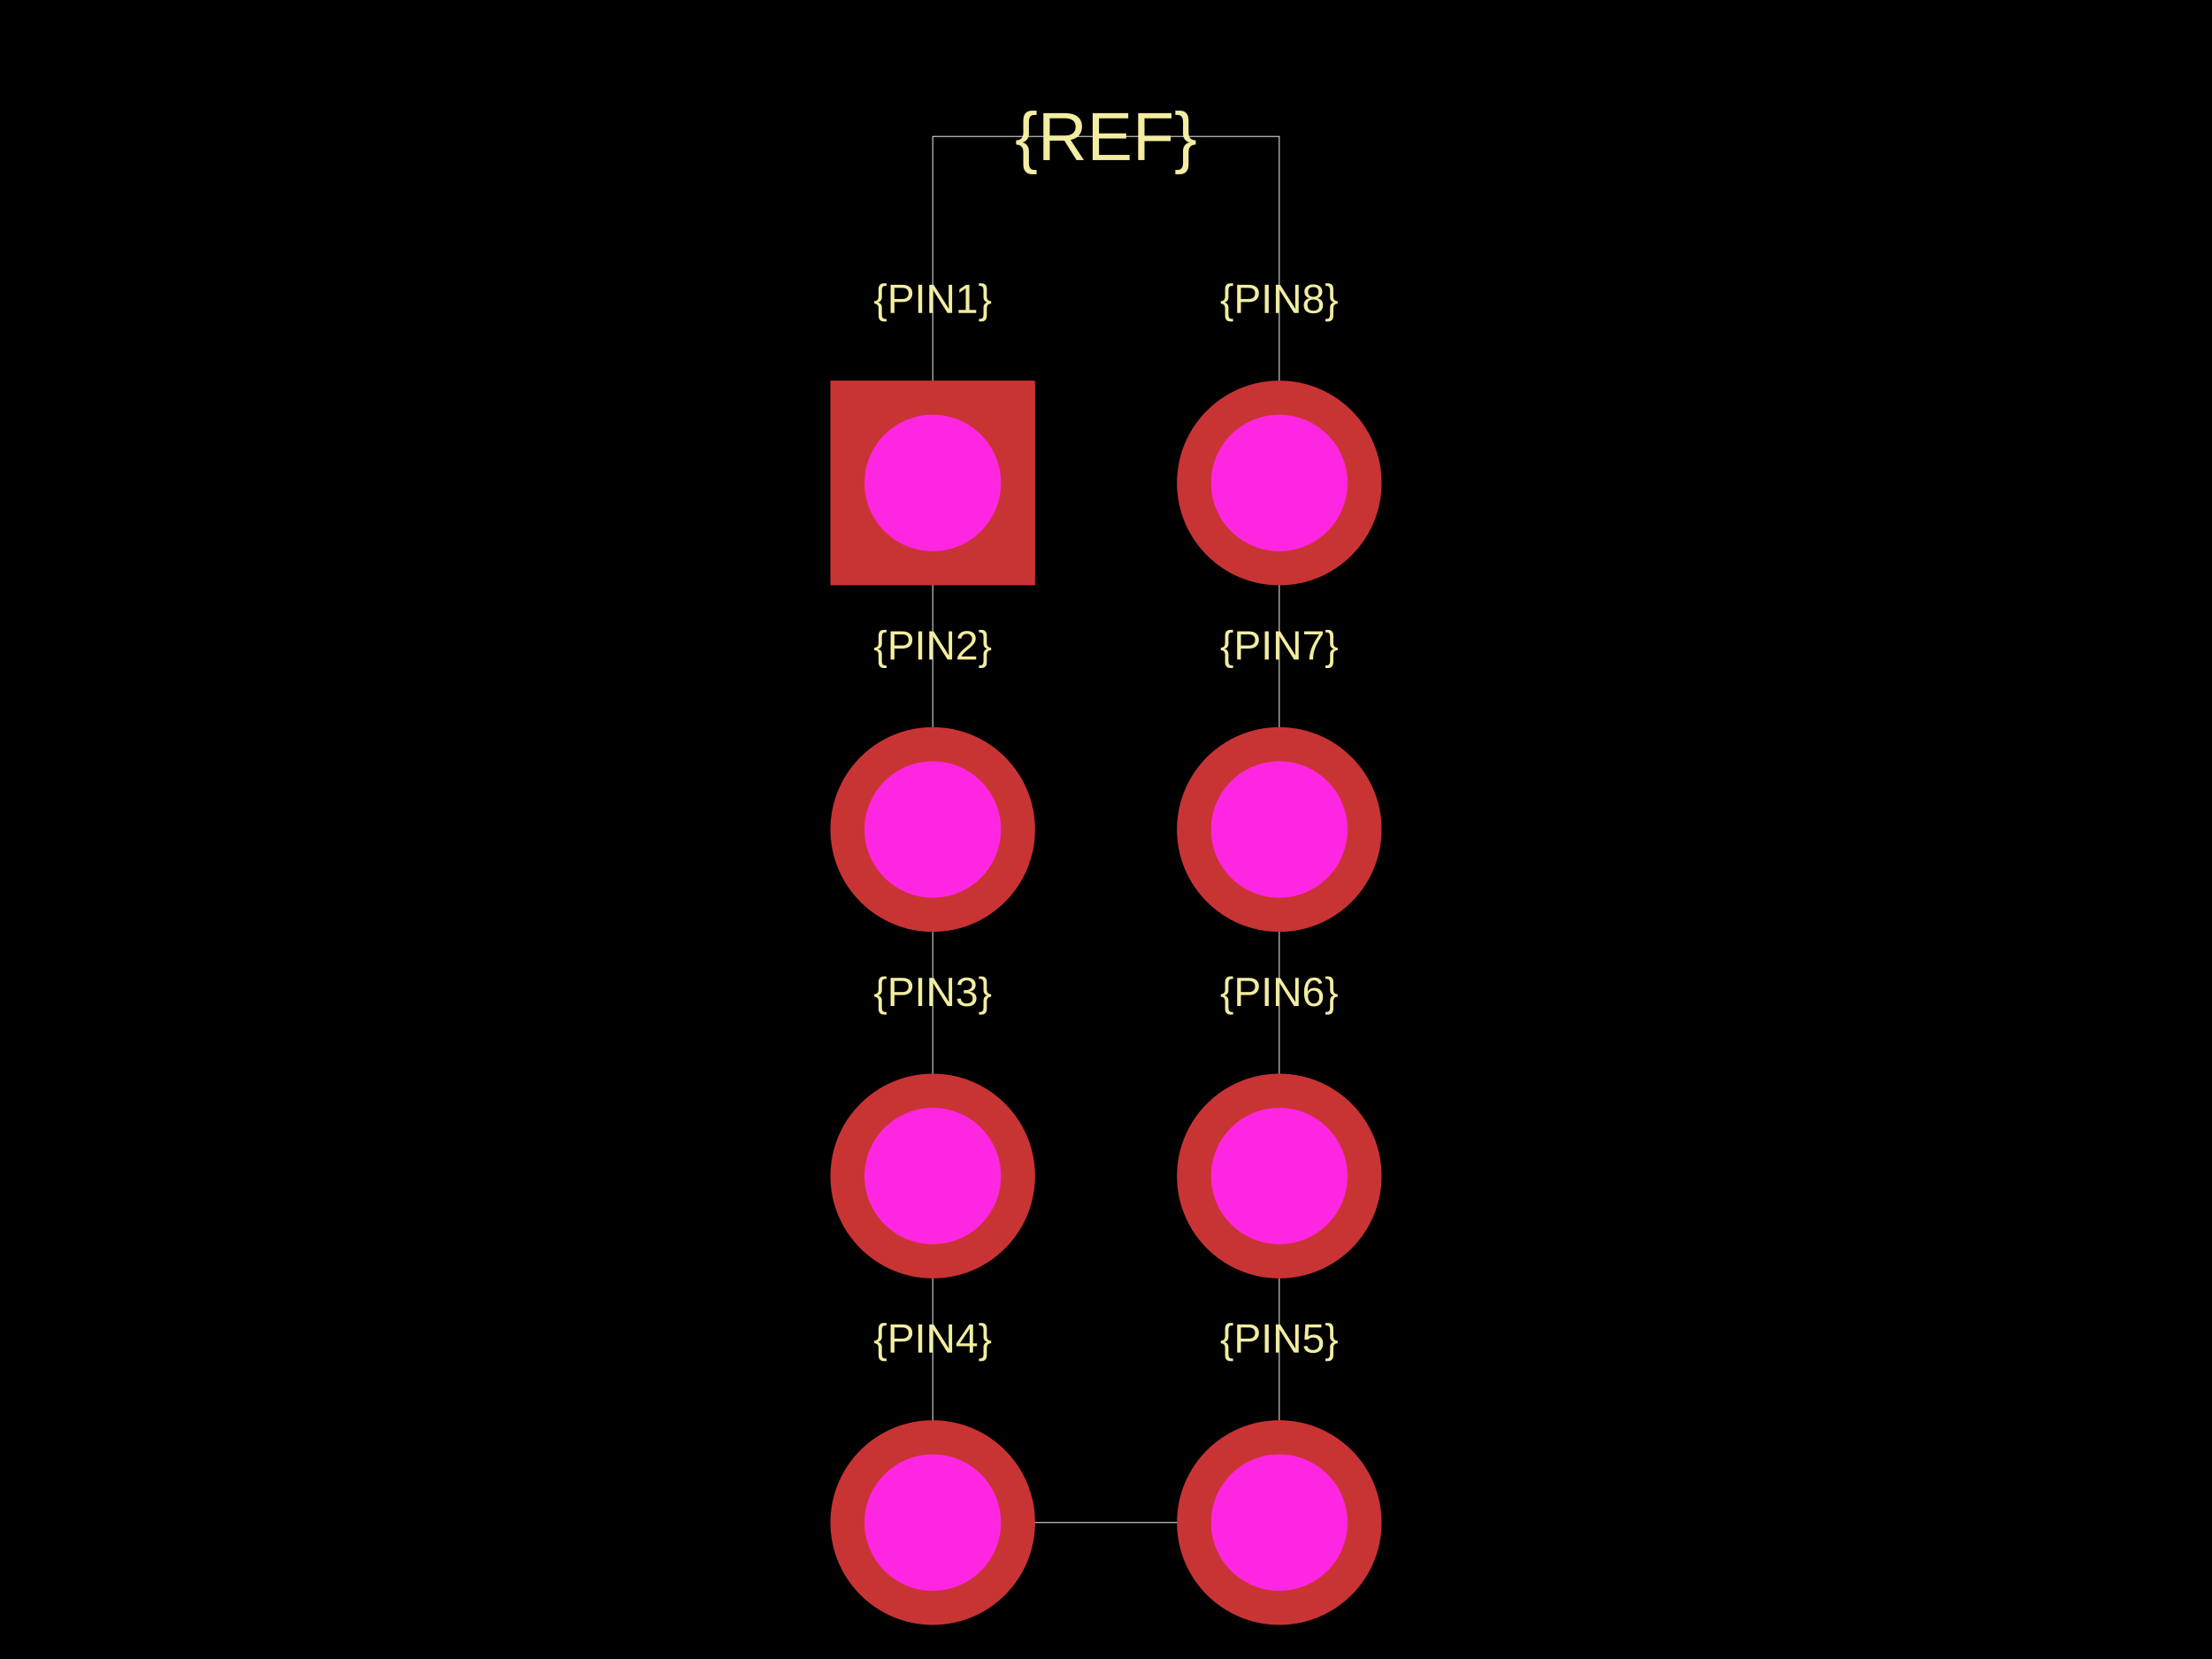
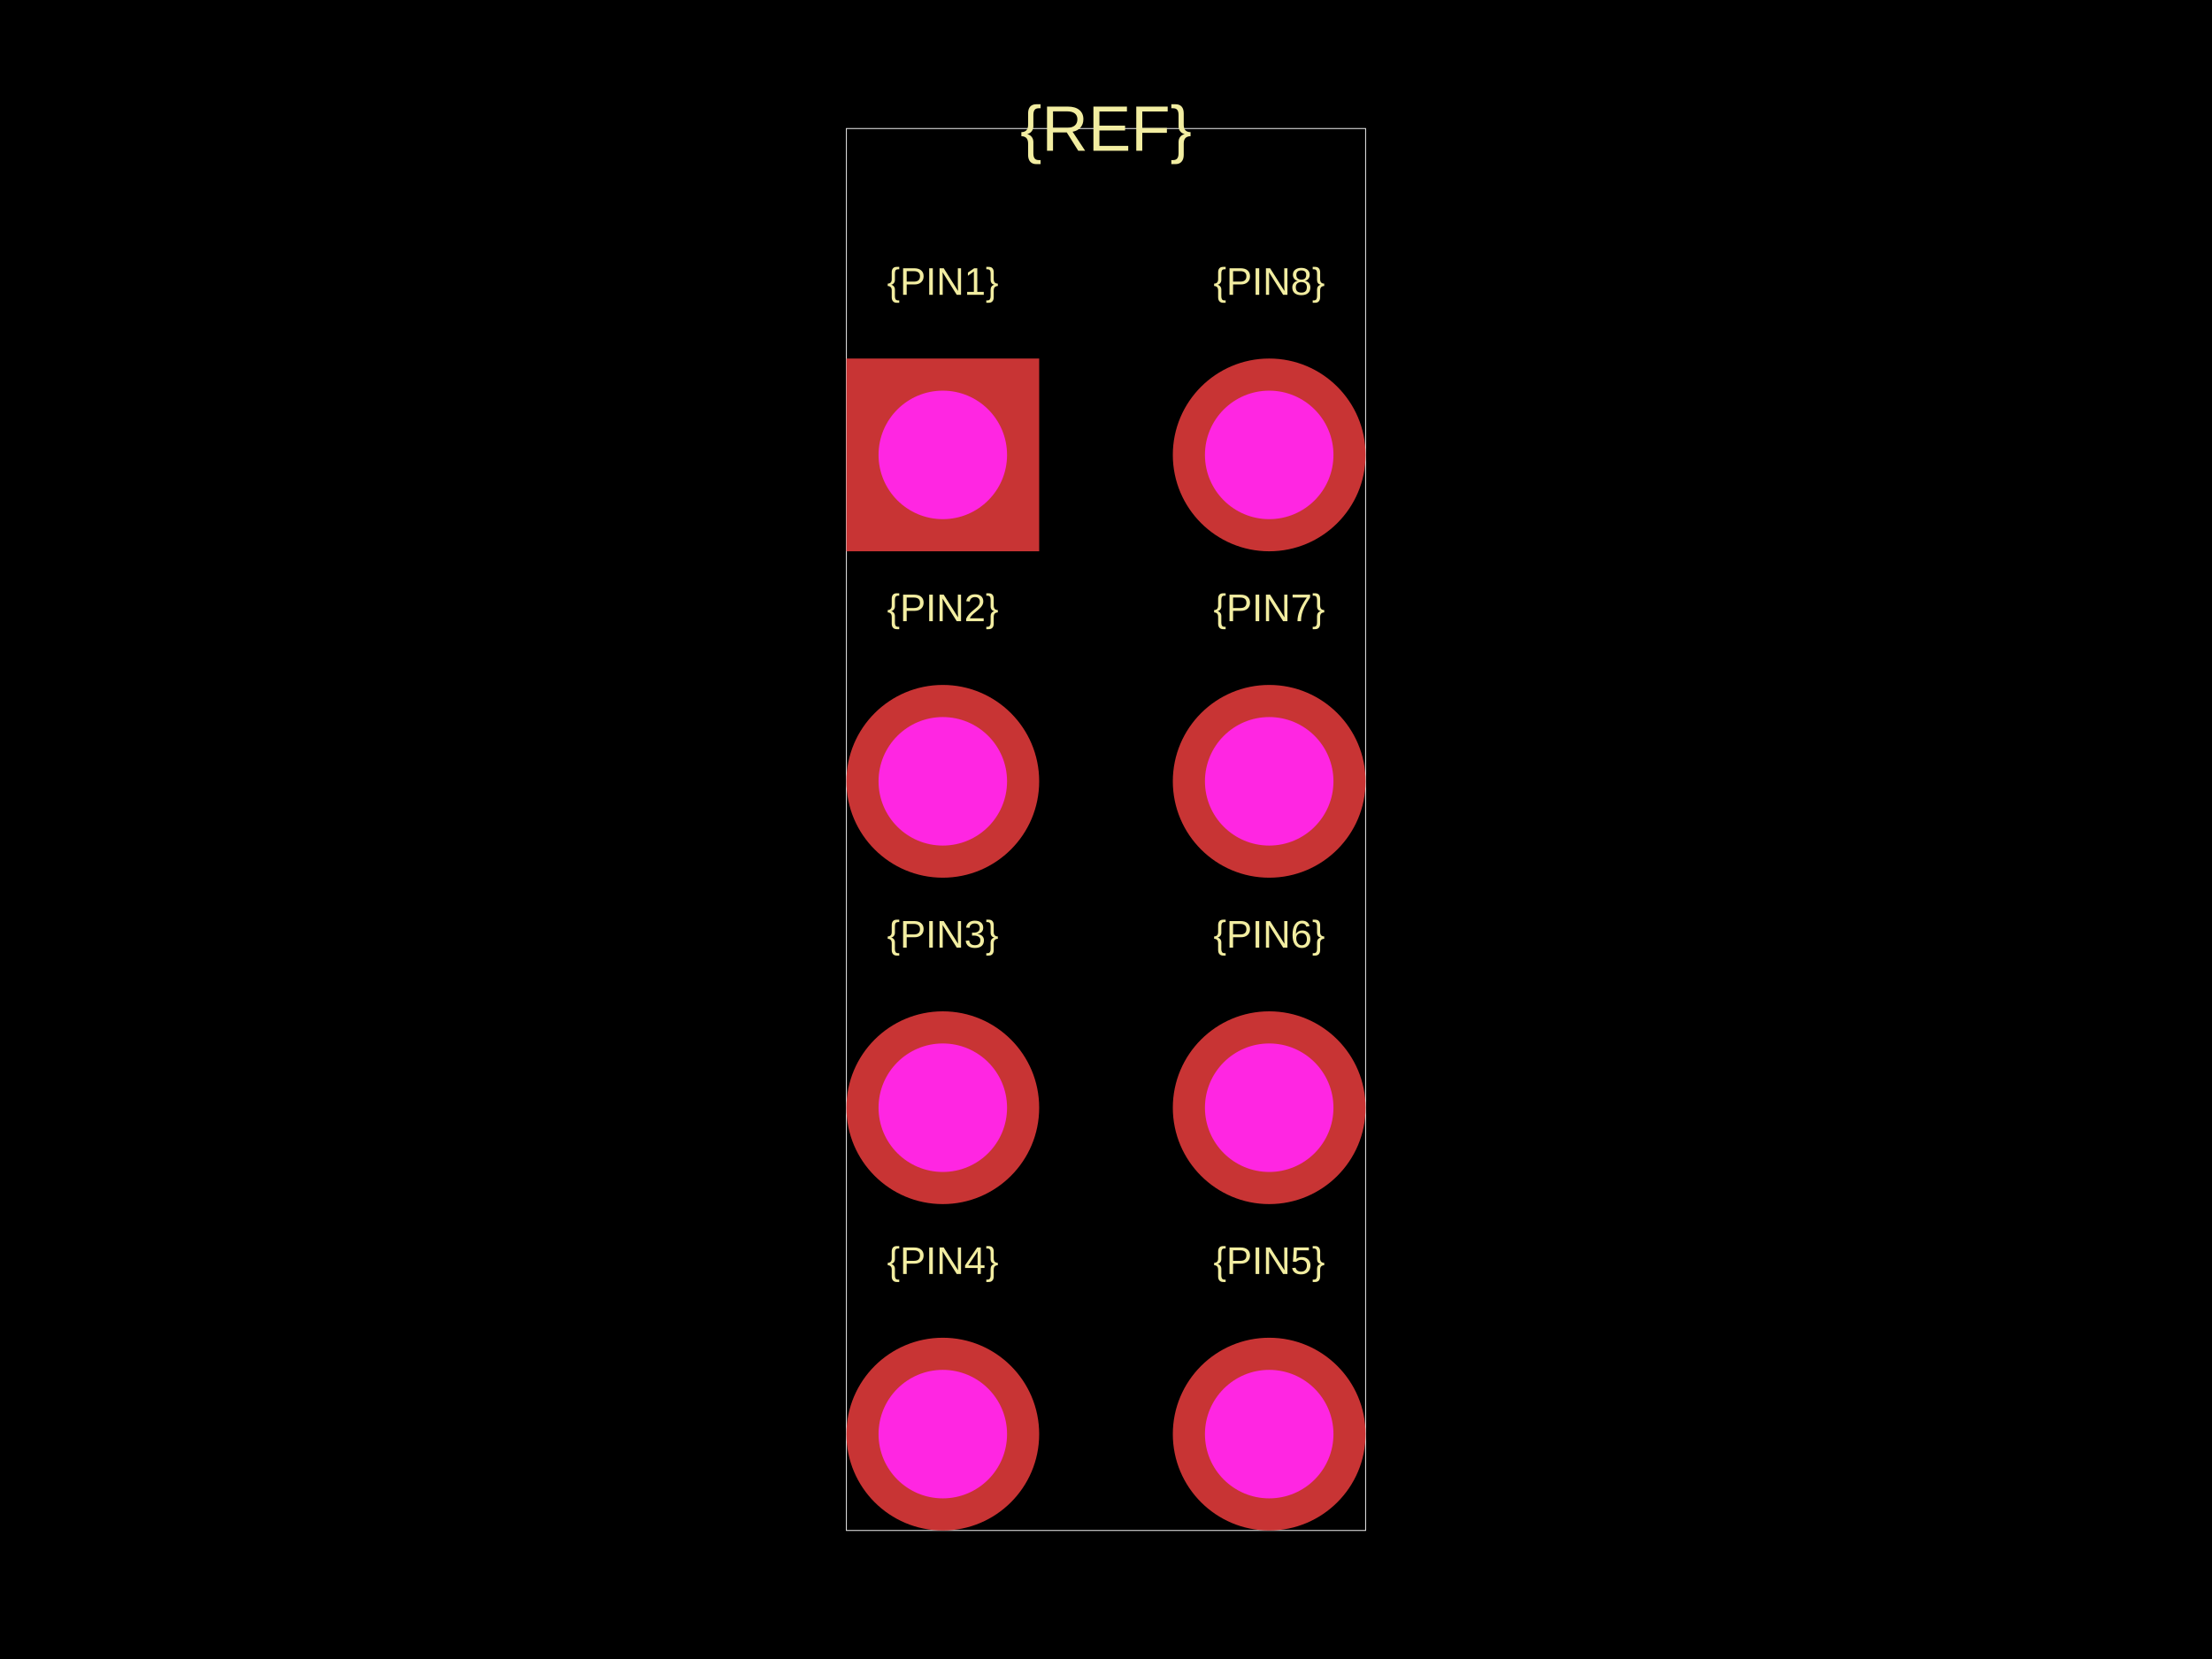
<svg xmlns="http://www.w3.org/2000/svg" width="800" height="600">
  <style />
  <rect class="boundary" x="0" y="0" fill="#000" width="800" height="600" data-type="pcb_background" data-pcb-layer="global" />
-   <rect class="pcb-boundary" fill="none" stroke="#fff" stroke-width="0.3" x="337.336" y="49.342" width="125.329" height="501.316" data-type="pcb_boundary" data-pcb-layer="global" />
-   <text x="0" y="0" dx="0" dy="0" fill="#f2eda1" font-family="Arial, sans-serif" font-size="14.803" text-anchor="middle" dominant-baseline="central" transform="matrix(1,0,0,1,337.3355,108.0592)" class="pcb-silkscreen-text pcb-silkscreen-top" data-pcb-silkscreen-text-id="silkscreen_text_1" stroke="none" data-type="pcb_silkscreen_text" data-pcb-layer="top">{PIN1}</text>
-   <text x="0" y="0" dx="0" dy="0" fill="#f2eda1" font-family="Arial, sans-serif" font-size="14.803" text-anchor="middle" dominant-baseline="central" transform="matrix(1,0,0,1,337.3355,233.3882)" class="pcb-silkscreen-text pcb-silkscreen-top" data-pcb-silkscreen-text-id="silkscreen_text_1" stroke="none" data-type="pcb_silkscreen_text" data-pcb-layer="top">{PIN2}</text>
-   <text x="0" y="0" dx="0" dy="0" fill="#f2eda1" font-family="Arial, sans-serif" font-size="14.803" text-anchor="middle" dominant-baseline="central" transform="matrix(1,0,0,1,337.3355,358.7171)" class="pcb-silkscreen-text pcb-silkscreen-top" data-pcb-silkscreen-text-id="silkscreen_text_1" stroke="none" data-type="pcb_silkscreen_text" data-pcb-layer="top">{PIN3}</text>
-   <text x="0" y="0" dx="0" dy="0" fill="#f2eda1" font-family="Arial, sans-serif" font-size="14.803" text-anchor="middle" dominant-baseline="central" transform="matrix(1,0,0,1,337.3355,484.0461)" class="pcb-silkscreen-text pcb-silkscreen-top" data-pcb-silkscreen-text-id="silkscreen_text_1" stroke="none" data-type="pcb_silkscreen_text" data-pcb-layer="top">{PIN4}</text>
-   <text x="0" y="0" dx="0" dy="0" fill="#f2eda1" font-family="Arial, sans-serif" font-size="14.803" text-anchor="middle" dominant-baseline="central" transform="matrix(1,0,0,1,462.6645,484.0461)" class="pcb-silkscreen-text pcb-silkscreen-top" data-pcb-silkscreen-text-id="silkscreen_text_1" stroke="none" data-type="pcb_silkscreen_text" data-pcb-layer="top">{PIN5}</text>
-   <text x="0" y="0" dx="0" dy="0" fill="#f2eda1" font-family="Arial, sans-serif" font-size="14.803" text-anchor="middle" dominant-baseline="central" transform="matrix(1,0,0,1,462.6645,358.7171)" class="pcb-silkscreen-text pcb-silkscreen-top" data-pcb-silkscreen-text-id="silkscreen_text_1" stroke="none" data-type="pcb_silkscreen_text" data-pcb-layer="top">{PIN6}</text>
-   <text x="0" y="0" dx="0" dy="0" fill="#f2eda1" font-family="Arial, sans-serif" font-size="14.803" text-anchor="middle" dominant-baseline="central" transform="matrix(1,0,0,1,462.6645,233.3882)" class="pcb-silkscreen-text pcb-silkscreen-top" data-pcb-silkscreen-text-id="silkscreen_text_1" stroke="none" data-type="pcb_silkscreen_text" data-pcb-layer="top">{PIN7}</text>
-   <text x="0" y="0" dx="0" dy="0" fill="#f2eda1" font-family="Arial, sans-serif" font-size="14.803" text-anchor="middle" dominant-baseline="central" transform="matrix(1,0,0,1,462.6645,108.0592)" class="pcb-silkscreen-text pcb-silkscreen-top" data-pcb-silkscreen-text-id="silkscreen_text_1" stroke="none" data-type="pcb_silkscreen_text" data-pcb-layer="top">{PIN8}</text>
-   <text x="0" y="0" dx="0" dy="0" fill="#f2eda1" font-family="Arial, sans-serif" font-size="24.671" text-anchor="middle" dominant-baseline="central" transform="matrix(1,0,0,1,400,49.34211)" class="pcb-silkscreen-text pcb-silkscreen-top" data-pcb-silkscreen-text-id="silkscreen_text_1" stroke="none" data-type="pcb_silkscreen_text" data-pcb-layer="top">{REF}</text>
+   <rect class="pcb-boundary" fill="none" stroke="#fff" stroke-width="0.3" x="306.119" y="46.476" width="187.761" height="507.049" data-type="pcb_boundary" data-pcb-layer="global" />
+   <text x="0" y="0" dx="0" dy="0" fill="#f2eda1" font-family="Arial, sans-serif" font-size="13.943" text-anchor="middle" dominant-baseline="central" transform="matrix(1,0,0,1,340.976,101.7816)" class="pcb-silkscreen-text pcb-silkscreen-top" data-pcb-silkscreen-text-id="silkscreen_text_1" stroke="none" data-type="pcb_silkscreen_text" data-pcb-layer="top">{PIN1}</text>
+   <text x="0" y="0" dx="0" dy="0" fill="#f2eda1" font-family="Arial, sans-serif" font-size="13.943" text-anchor="middle" dominant-baseline="central" transform="matrix(1,0,0,1,340.976,219.8296)" class="pcb-silkscreen-text pcb-silkscreen-top" data-pcb-silkscreen-text-id="silkscreen_text_1" stroke="none" data-type="pcb_silkscreen_text" data-pcb-layer="top">{PIN2}</text>
+   <text x="0" y="0" dx="0" dy="0" fill="#f2eda1" font-family="Arial, sans-serif" font-size="13.943" text-anchor="middle" dominant-baseline="central" transform="matrix(1,0,0,1,340.976,337.8776)" class="pcb-silkscreen-text pcb-silkscreen-top" data-pcb-silkscreen-text-id="silkscreen_text_1" stroke="none" data-type="pcb_silkscreen_text" data-pcb-layer="top">{PIN3}</text>
+   <text x="0" y="0" dx="0" dy="0" fill="#f2eda1" font-family="Arial, sans-serif" font-size="13.943" text-anchor="middle" dominant-baseline="central" transform="matrix(1,0,0,1,340.976,455.9256)" class="pcb-silkscreen-text pcb-silkscreen-top" data-pcb-silkscreen-text-id="silkscreen_text_1" stroke="none" data-type="pcb_silkscreen_text" data-pcb-layer="top">{PIN4}</text>
+   <text x="0" y="0" dx="0" dy="0" fill="#f2eda1" font-family="Arial, sans-serif" font-size="13.943" text-anchor="middle" dominant-baseline="central" transform="matrix(1,0,0,1,459.024,455.9256)" class="pcb-silkscreen-text pcb-silkscreen-top" data-pcb-silkscreen-text-id="silkscreen_text_1" stroke="none" data-type="pcb_silkscreen_text" data-pcb-layer="top">{PIN5}</text>
+   <text x="0" y="0" dx="0" dy="0" fill="#f2eda1" font-family="Arial, sans-serif" font-size="13.943" text-anchor="middle" dominant-baseline="central" transform="matrix(1,0,0,1,459.024,337.8776)" class="pcb-silkscreen-text pcb-silkscreen-top" data-pcb-silkscreen-text-id="silkscreen_text_1" stroke="none" data-type="pcb_silkscreen_text" data-pcb-layer="top">{PIN6}</text>
+   <text x="0" y="0" dx="0" dy="0" fill="#f2eda1" font-family="Arial, sans-serif" font-size="13.943" text-anchor="middle" dominant-baseline="central" transform="matrix(1,0,0,1,459.024,219.8296)" class="pcb-silkscreen-text pcb-silkscreen-top" data-pcb-silkscreen-text-id="silkscreen_text_1" stroke="none" data-type="pcb_silkscreen_text" data-pcb-layer="top">{PIN7}</text>
+   <text x="0" y="0" dx="0" dy="0" fill="#f2eda1" font-family="Arial, sans-serif" font-size="13.943" text-anchor="middle" dominant-baseline="central" transform="matrix(1,0,0,1,459.024,101.7816)" class="pcb-silkscreen-text pcb-silkscreen-top" data-pcb-silkscreen-text-id="silkscreen_text_1" stroke="none" data-type="pcb_silkscreen_text" data-pcb-layer="top">{PIN8}</text>
+   <text x="0" y="0" dx="0" dy="0" fill="#f2eda1" font-family="Arial, sans-serif" font-size="23.238" text-anchor="middle" dominant-baseline="central" transform="matrix(1,0,0,1,400,46.4756)" class="pcb-silkscreen-text pcb-silkscreen-top" data-pcb-silkscreen-text-id="silkscreen_text_1" stroke="none" data-type="pcb_silkscreen_text" data-pcb-layer="top">{REF}</text>
  <g data-type="pcb_plated_hole" data-pcb-layer="through">
-     <rect class="pcb-hole-outer-pad" fill="rgb(200, 52, 52)" x="300.329" y="137.664" width="74.013" height="74.013" data-type="pcb_plated_hole" data-pcb-layer="top" />
-     <circle class="pcb-hole-inner" fill="#FF26E2" cx="337.336" cy="174.671" r="24.671" data-type="pcb_plated_hole_drill" data-pcb-layer="drill" />
+     <rect class="pcb-hole-outer-pad" fill="rgb(200, 52, 52)" x="306.119" y="129.667" width="69.713" height="69.713" data-type="pcb_plated_hole" data-pcb-layer="top" />
+     <circle class="pcb-hole-inner" fill="#FF26E2" cx="340.976" cy="164.524" r="23.238" data-type="pcb_plated_hole_drill" data-pcb-layer="drill" />
  </g>
  <g data-type="pcb_plated_hole" data-pcb-layer="through">
-     <circle class="pcb-hole-outer" fill="rgb(200, 52, 52)" cx="337.336" cy="300" r="37.007" data-type="pcb_plated_hole" data-pcb-layer="top" />
-     <circle class="pcb-hole-inner" fill="#FF26E2" cx="337.336" cy="300" r="24.671" data-type="pcb_plated_hole_drill" data-pcb-layer="drill" />
+     <circle class="pcb-hole-outer" fill="rgb(200, 52, 52)" cx="340.976" cy="282.572" r="34.857" data-type="pcb_plated_hole" data-pcb-layer="top" />
+     <circle class="pcb-hole-inner" fill="#FF26E2" cx="340.976" cy="282.572" r="23.238" data-type="pcb_plated_hole_drill" data-pcb-layer="drill" />
  </g>
  <g data-type="pcb_plated_hole" data-pcb-layer="through">
-     <circle class="pcb-hole-outer" fill="rgb(200, 52, 52)" cx="337.336" cy="425.329" r="37.007" data-type="pcb_plated_hole" data-pcb-layer="top" />
-     <circle class="pcb-hole-inner" fill="#FF26E2" cx="337.336" cy="425.329" r="24.671" data-type="pcb_plated_hole_drill" data-pcb-layer="drill" />
+     <circle class="pcb-hole-outer" fill="rgb(200, 52, 52)" cx="340.976" cy="400.62" r="34.857" data-type="pcb_plated_hole" data-pcb-layer="top" />
+     <circle class="pcb-hole-inner" fill="#FF26E2" cx="340.976" cy="400.62" r="23.238" data-type="pcb_plated_hole_drill" data-pcb-layer="drill" />
  </g>
  <g data-type="pcb_plated_hole" data-pcb-layer="through">
-     <circle class="pcb-hole-outer" fill="rgb(200, 52, 52)" cx="337.336" cy="550.658" r="37.007" data-type="pcb_plated_hole" data-pcb-layer="top" />
-     <circle class="pcb-hole-inner" fill="#FF26E2" cx="337.336" cy="550.658" r="24.671" data-type="pcb_plated_hole_drill" data-pcb-layer="drill" />
+     <circle class="pcb-hole-outer" fill="rgb(200, 52, 52)" cx="340.976" cy="518.668" r="34.857" data-type="pcb_plated_hole" data-pcb-layer="top" />
+     <circle class="pcb-hole-inner" fill="#FF26E2" cx="340.976" cy="518.668" r="23.238" data-type="pcb_plated_hole_drill" data-pcb-layer="drill" />
  </g>
  <g data-type="pcb_plated_hole" data-pcb-layer="through">
-     <circle class="pcb-hole-outer" fill="rgb(200, 52, 52)" cx="462.664" cy="550.658" r="37.007" data-type="pcb_plated_hole" data-pcb-layer="top" />
-     <circle class="pcb-hole-inner" fill="#FF26E2" cx="462.664" cy="550.658" r="24.671" data-type="pcb_plated_hole_drill" data-pcb-layer="drill" />
+     <circle class="pcb-hole-outer" fill="rgb(200, 52, 52)" cx="459.024" cy="518.668" r="34.857" data-type="pcb_plated_hole" data-pcb-layer="top" />
+     <circle class="pcb-hole-inner" fill="#FF26E2" cx="459.024" cy="518.668" r="23.238" data-type="pcb_plated_hole_drill" data-pcb-layer="drill" />
  </g>
  <g data-type="pcb_plated_hole" data-pcb-layer="through">
-     <circle class="pcb-hole-outer" fill="rgb(200, 52, 52)" cx="462.664" cy="425.329" r="37.007" data-type="pcb_plated_hole" data-pcb-layer="top" />
-     <circle class="pcb-hole-inner" fill="#FF26E2" cx="462.664" cy="425.329" r="24.671" data-type="pcb_plated_hole_drill" data-pcb-layer="drill" />
+     <circle class="pcb-hole-outer" fill="rgb(200, 52, 52)" cx="459.024" cy="400.62" r="34.857" data-type="pcb_plated_hole" data-pcb-layer="top" />
+     <circle class="pcb-hole-inner" fill="#FF26E2" cx="459.024" cy="400.62" r="23.238" data-type="pcb_plated_hole_drill" data-pcb-layer="drill" />
  </g>
  <g data-type="pcb_plated_hole" data-pcb-layer="through">
-     <circle class="pcb-hole-outer" fill="rgb(200, 52, 52)" cx="462.664" cy="300" r="37.007" data-type="pcb_plated_hole" data-pcb-layer="top" />
-     <circle class="pcb-hole-inner" fill="#FF26E2" cx="462.664" cy="300" r="24.671" data-type="pcb_plated_hole_drill" data-pcb-layer="drill" />
+     <circle class="pcb-hole-outer" fill="rgb(200, 52, 52)" cx="459.024" cy="282.572" r="34.857" data-type="pcb_plated_hole" data-pcb-layer="top" />
+     <circle class="pcb-hole-inner" fill="#FF26E2" cx="459.024" cy="282.572" r="23.238" data-type="pcb_plated_hole_drill" data-pcb-layer="drill" />
  </g>
  <g data-type="pcb_plated_hole" data-pcb-layer="through">
-     <circle class="pcb-hole-outer" fill="rgb(200, 52, 52)" cx="462.664" cy="174.671" r="37.007" data-type="pcb_plated_hole" data-pcb-layer="top" />
-     <circle class="pcb-hole-inner" fill="#FF26E2" cx="462.664" cy="174.671" r="24.671" data-type="pcb_plated_hole_drill" data-pcb-layer="drill" />
+     <circle class="pcb-hole-outer" fill="rgb(200, 52, 52)" cx="459.024" cy="164.524" r="34.857" data-type="pcb_plated_hole" data-pcb-layer="top" />
+     <circle class="pcb-hole-inner" fill="#FF26E2" cx="459.024" cy="164.524" r="23.238" data-type="pcb_plated_hole_drill" data-pcb-layer="drill" />
  </g>
</svg>
